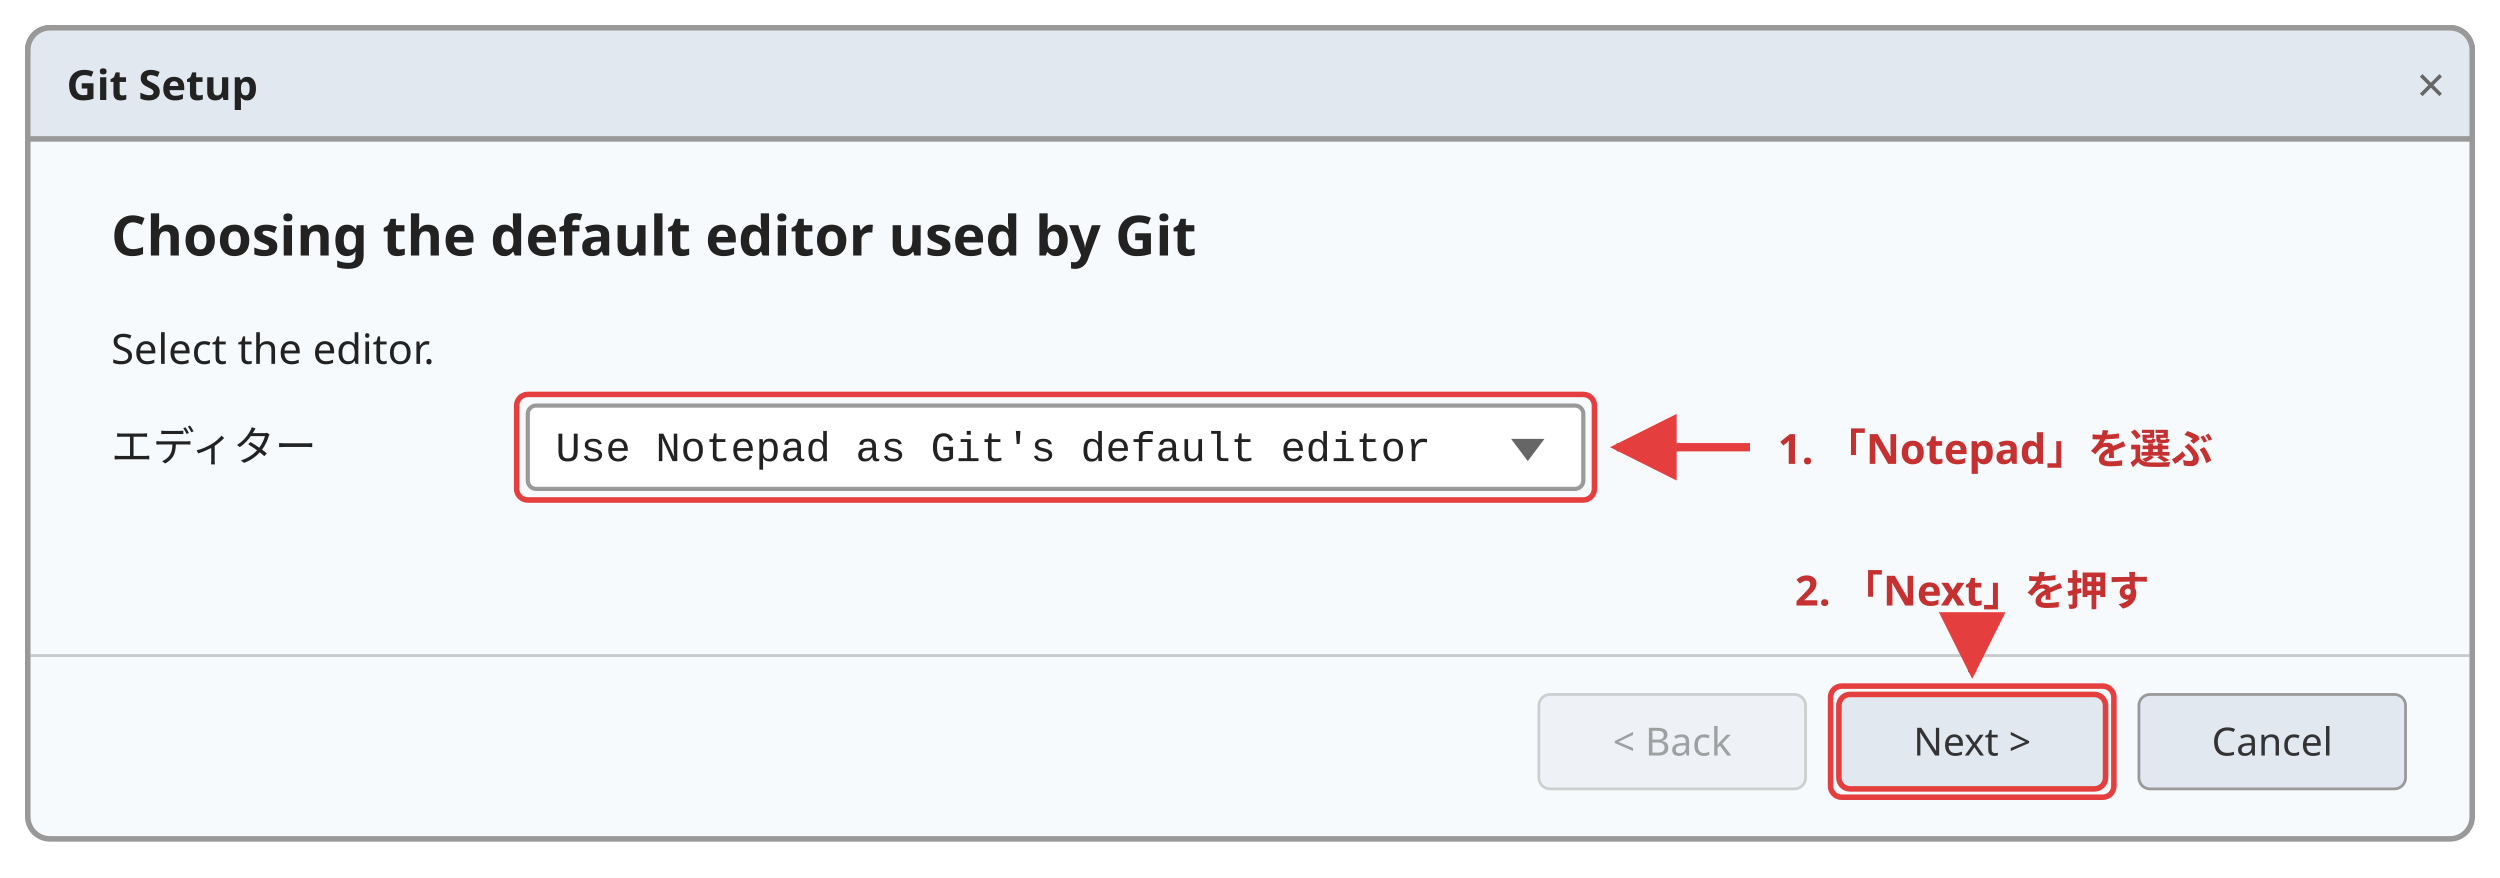
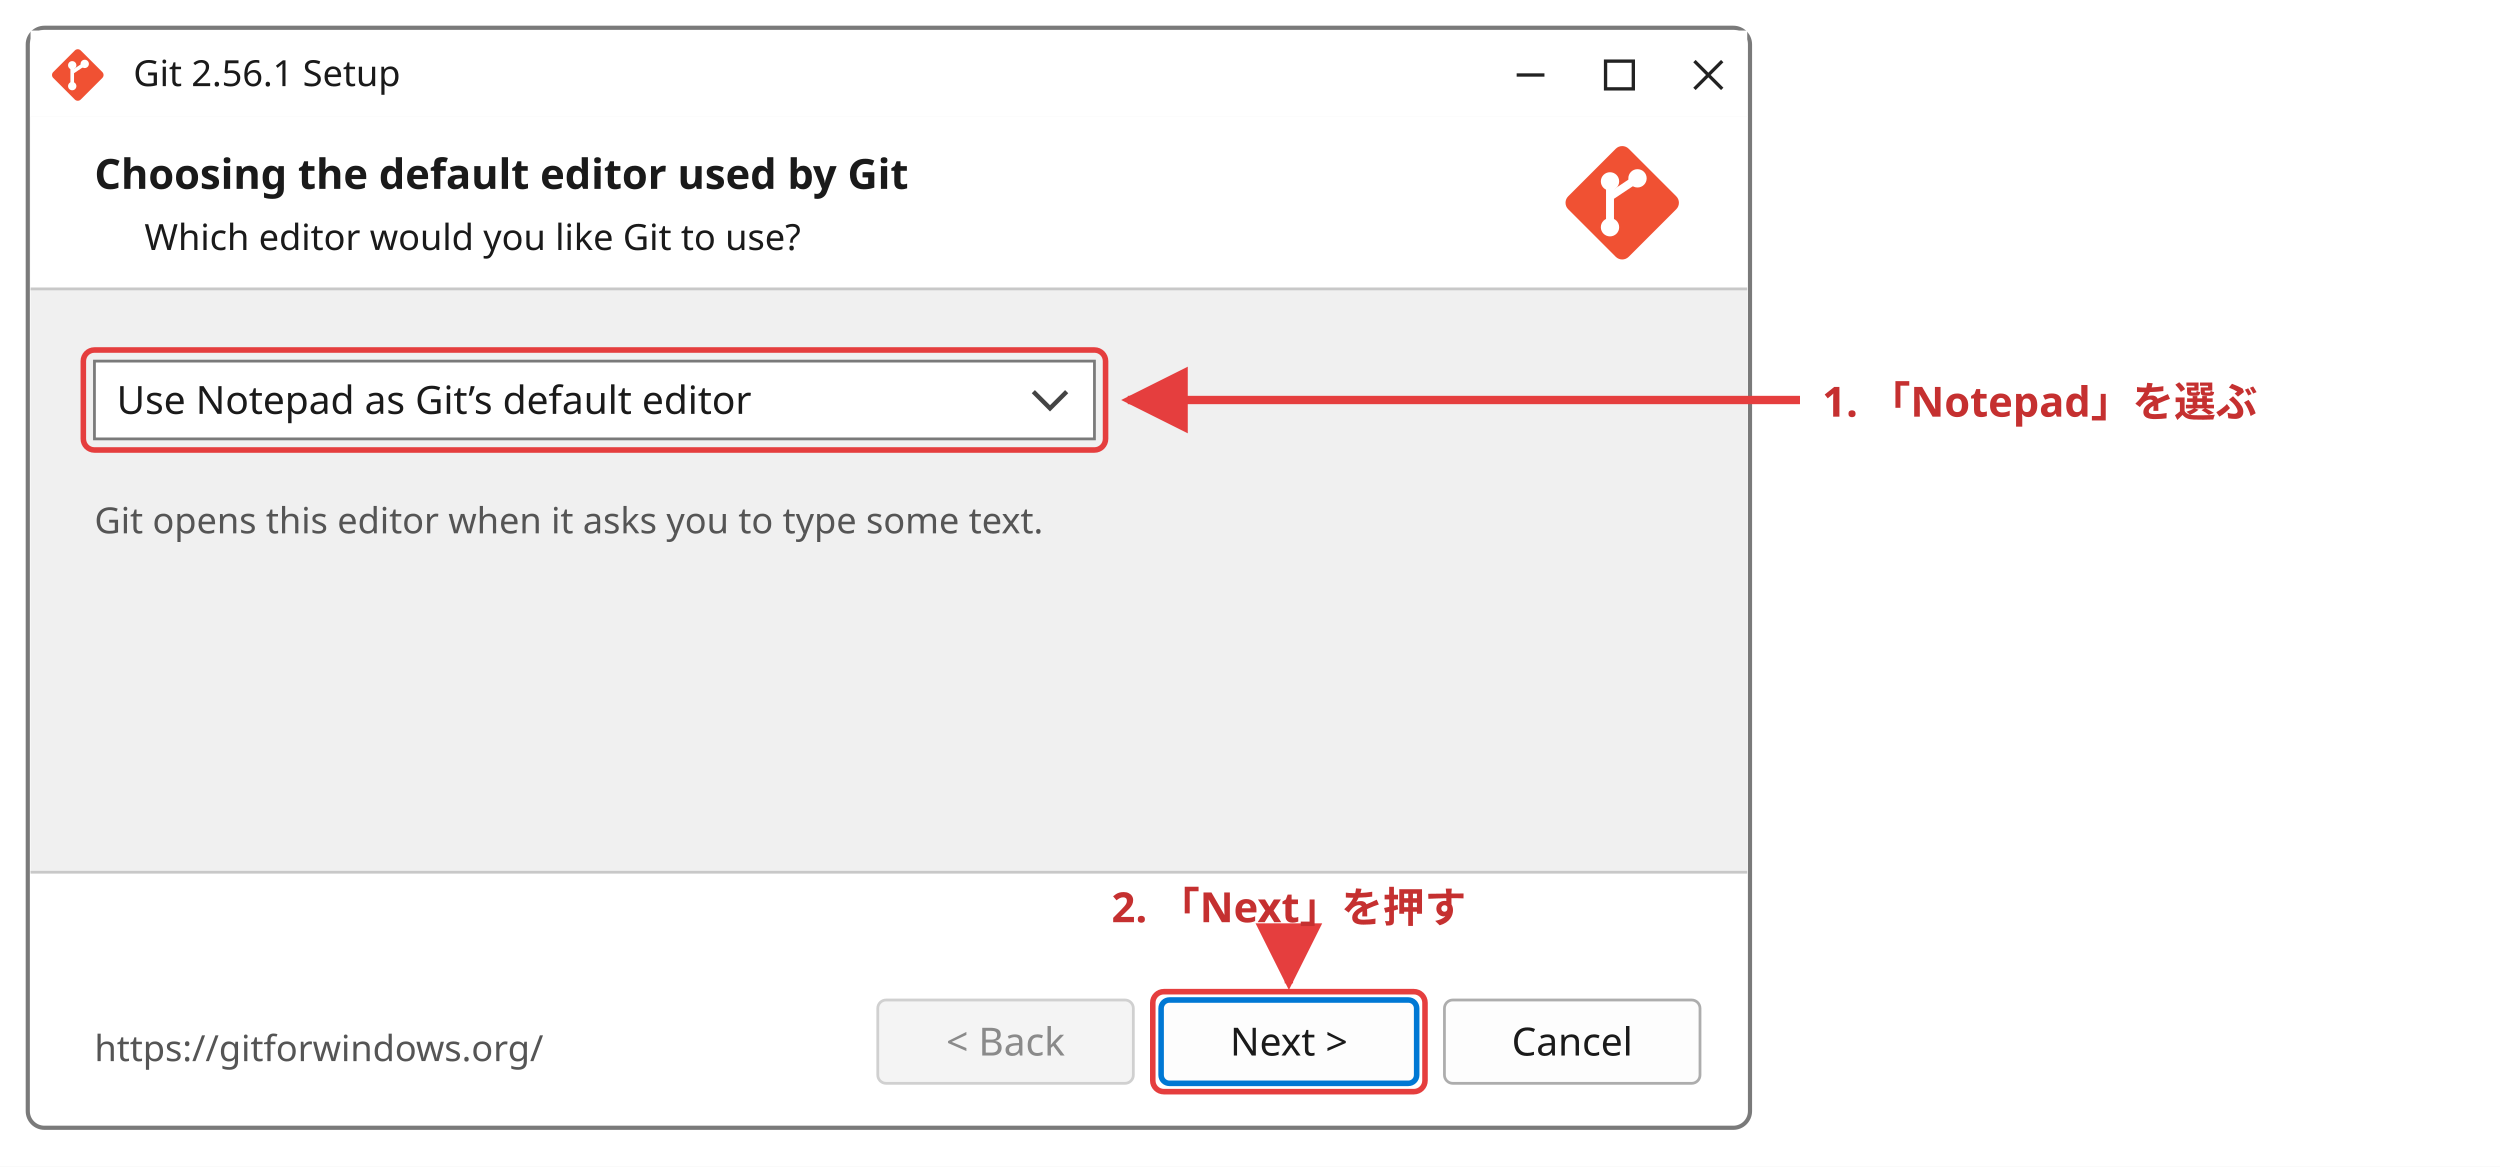
- <svg xmlns="http://www.w3.org/2000/svg" width="900" height="316" viewBox="0 0 900 316" font-family="Meiryo, 'Yu Gothic', sans-serif">
+ <svg xmlns="http://www.w3.org/2000/svg" width="900" height="420" viewBox="0 0 900 420" font-family="Meiryo, 'Yu Gothic', sans-serif">
  <defs>
    <marker id="r" viewBox="0 0 10 10" refX="9" refY="5" markerWidth="8" markerHeight="8" orient="auto">
      <path d="M0,0 L10,5 L0,10 z" fill="#e53e3e" />
    </marker>
  </defs>
-   <rect width="900" height="316" fill="#ffffff" />
-   <rect x="10" y="10" width="880" height="292" rx="8" fill="#f7fafc" stroke="#999" stroke-width="2" />
-   <path d="M10 18a8 8 0 0 1 8-8h864a8 8 0 0 1 8 8v32h-880z" fill="#e2e8f0" stroke="#999" stroke-width="2" />
-   <text x="24" y="36" font-size="15" font-weight="bold" fill="#222">Git Setup</text>
-   <text x="870" y="37" font-size="18" fill="#666">×</text>
-   <text x="40" y="92" font-size="20" font-weight="bold" fill="#222">Choosing the default editor used by Git</text>
-   <text x="40" y="131" font-size="15" fill="#222">Select the editor.</text>
-   <text x="40" y="166" font-size="15" fill="#222">エディター</text>
-   <rect x="190" y="146" width="380" height="30" rx="3" fill="#fff" stroke="#999" stroke-width="1.5" />
-   <text x="200" y="166" font-size="15" fill="#222" font-family="Consolas, 'Courier New', monospace">Use Notepad as Git's default editor</text>
-   <path d="M544 158h12l-6 8z" fill="#666" />
-   <rect x="186" y="142" width="388" height="38" rx="4" fill="none" stroke="#e53e3e" stroke-width="2" />
-   <line x1="11" y1="236" x2="889" y2="236" stroke="#999" stroke-opacity="0.5" />
-   <rect x="770" y="250" width="96" height="34" rx="4" fill="#e2e8f0" stroke="#999" stroke-width="1" />
-   <text x="818" y="272" font-size="14" fill="#333" text-anchor="middle">Cancel</text>
-   <rect x="662" y="250" width="96" height="34" rx="4" fill="#e2e8f0" stroke="#e53e3e" stroke-width="2" />
-   <text x="710" y="272" font-size="14" fill="#333" text-anchor="middle">Next &gt;</text>
-   <rect x="659" y="247" width="102" height="40" rx="4" fill="none" stroke="#e53e3e" stroke-width="2" />
-   <g opacity="0.45">
-     <rect x="554" y="250" width="96" height="34" rx="4" fill="#e2e8f0" stroke="#999" stroke-width="1" />
-     <text x="602" y="272" font-size="14" fill="#333" text-anchor="middle">&lt; Back</text>
-   </g>
-   <path d="M630,161 L582,161" stroke="#e53e3e" stroke-width="3" fill="none" marker-end="url(#r)" />
-   <text x="640" y="167" font-size="15" font-weight="bold" fill="#c53030">1. 「Notepad」を選ぶ</text>
-   <path d="M710,224 L710,242" stroke="#e53e3e" stroke-width="3" fill="none" marker-end="url(#r)" />
-   <text x="710" y="218" font-size="15" font-weight="bold" fill="#c53030" text-anchor="middle">2. 「Next」を押す</text>
+   <rect width="900" height="420" fill="#ffffff" />
+   <rect x="10" y="10" width="620" height="396" rx="6" fill="#fff" stroke="#7a7a7a" stroke-width="1.5" />
+   <rect x="11" y="11" width="618" height="31" fill="#fff" />
+   <rect x="21" y="20" width="14" height="14" rx="1.5" fill="#f05133" transform="rotate(45 28 27)" />
+   <path d="M26 23.5V31M26 26L30.5 23" stroke="#fff" stroke-width="1.3" fill="none" />
+   <circle cx="26" cy="23.5" r="1.5" fill="#fff" />
+   <circle cx="26" cy="31" r="1.5" fill="#fff" />
+   <circle cx="30.5" cy="23" r="1.5" fill="#fff" />
+   <text x="48" y="31" font-size="13" fill="#1a1a1a" font-family="'Segoe UI', Tahoma, Meiryo, sans-serif">Git 2.56.1 Setup</text>
+   <path d="M546 27h10M578 22h10v10h-10zM610 22l10 10M620 22l-10 10" stroke="#222" stroke-width="1.2" fill="none" />
+   <rect x="11" y="42" width="618" height="272" fill="#f0f0f0" />
+   <rect x="11" y="42" width="618" height="62" fill="#fff" />
+   <path d="M11 104h618" stroke="#c8c8c8" />
+   <text x="34" y="68" font-size="15" font-weight="bold" fill="#1a1a1a" font-family="'Segoe UI', Tahoma, Meiryo, sans-serif">Choosing the default editor used by Git</text>
+   <text x="52" y="90" font-size="13" fill="#1a1a1a" font-family="'Segoe UI', Tahoma, Meiryo, sans-serif">Which editor would you like Git to use?</text>
+   <rect x="568.6" y="57.6" width="30.8" height="30.8" rx="3.3" fill="#f05133" transform="rotate(45 584 73)" />
+   <path d="M579.6 65.3V81.8M579.6 70.8L589.5 64.2" stroke="#fff" stroke-width="2.86" fill="none" />
+   <circle cx="579.6" cy="65.3" r="3.3" fill="#fff" />
+   <circle cx="579.6" cy="81.8" r="3.3" fill="#fff" />
+   <circle cx="589.5" cy="64.2" r="3.3" fill="#fff" />
+   <path d="M11 314h618" stroke="#c8c8c8" />
+   <rect x="34" y="130" width="360" height="28" fill="#fff" stroke="#7a7a7a" stroke-width="1" />
+   <text x="42" y="149" font-size="14" fill="#1a1a1a" font-family="'Segoe UI', Tahoma, Meiryo, sans-serif">Use Notepad as Git’s default editor</text>
+   <path d="M372 141l6 6l6-6" fill="none" stroke="#444" stroke-width="1.6" />
+   <rect x="30" y="126" width="368" height="36" rx="4" fill="none" stroke="#e53e3e" stroke-width="2" />
+   <text x="34" y="192" font-size="13" fill="#555" font-family="'Segoe UI', Tahoma, Meiryo, sans-serif">Git opens this editor when it asks you to type some text.</text>
+   <text x="34" y="382" font-size="13" fill="#555" font-family="'Segoe UI', Tahoma, Meiryo, sans-serif">https://gitforwindows.org/</text>
+   <rect x="520" y="360" width="92" height="30" rx="3" fill="#fdfdfd" stroke="#adadad" stroke-width="1" />
+   <text x="566" y="380" font-size="14" fill="#1a1a1a" text-anchor="middle" font-family="'Segoe UI', Tahoma, Meiryo, sans-serif">Cancel</text>
+   <rect x="418" y="360" width="92" height="30" rx="3" fill="#fdfdfd" stroke="#0078d4" stroke-width="2" />
+   <text x="464" y="380" font-size="14" fill="#1a1a1a" text-anchor="middle" font-family="'Segoe UI', Tahoma, Meiryo, sans-serif">Next &gt;</text>
+   <rect x="415" y="357" width="98" height="36" rx="4" fill="none" stroke="#e53e3e" stroke-width="2" />
+   <rect x="316" y="360" width="92" height="30" rx="3" fill="#f4f4f4" stroke="#d0d0d0" stroke-width="1" />
+   <text x="362" y="380" font-size="14" fill="#8a8a8a" text-anchor="middle" font-family="'Segoe UI', Tahoma, Meiryo, sans-serif">&lt; Back</text>
+   <path d="M648,144 L406,144" stroke="#e53e3e" stroke-width="3" fill="none" marker-end="url(#r)" />
+   <text x="656" y="150" font-size="15" font-weight="bold" fill="#c53030">1. 「Notepad」を選ぶ</text>
+   <path d="M464,338 L464,354" stroke="#e53e3e" stroke-width="3" fill="none" marker-end="url(#r)" />
+   <text x="464" y="332" font-size="15" font-weight="bold" fill="#c53030" text-anchor="middle">2. 「Next」を押す</text>
</svg>
